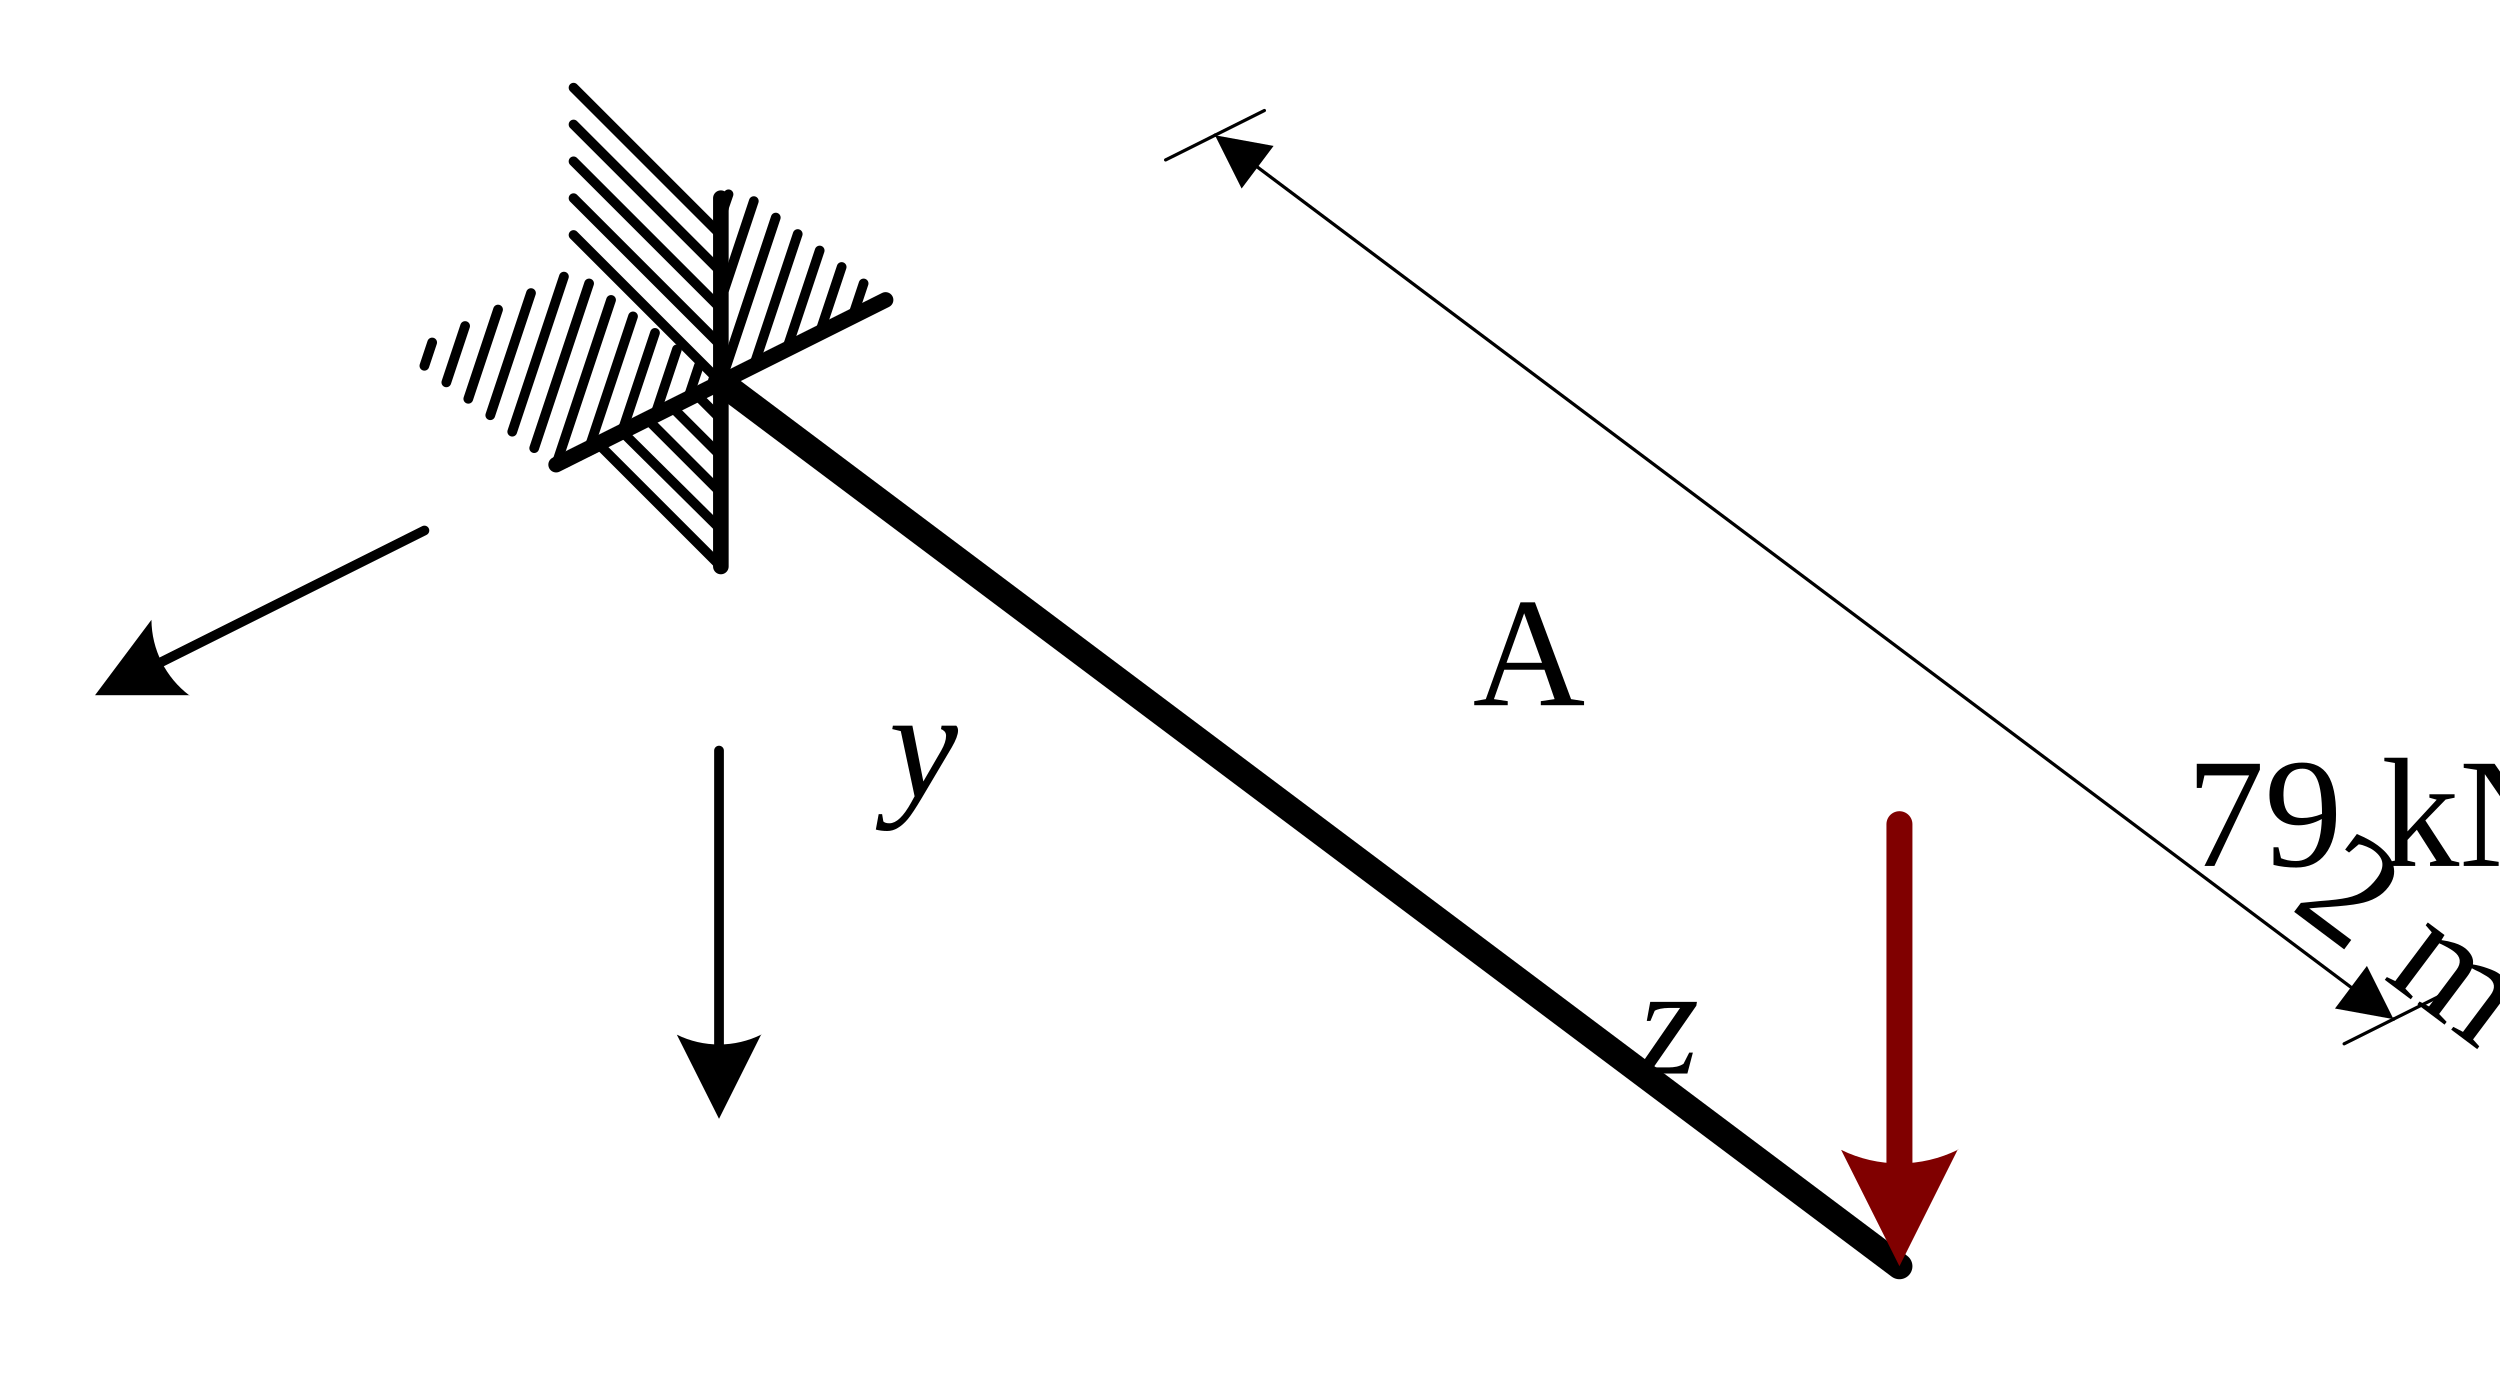
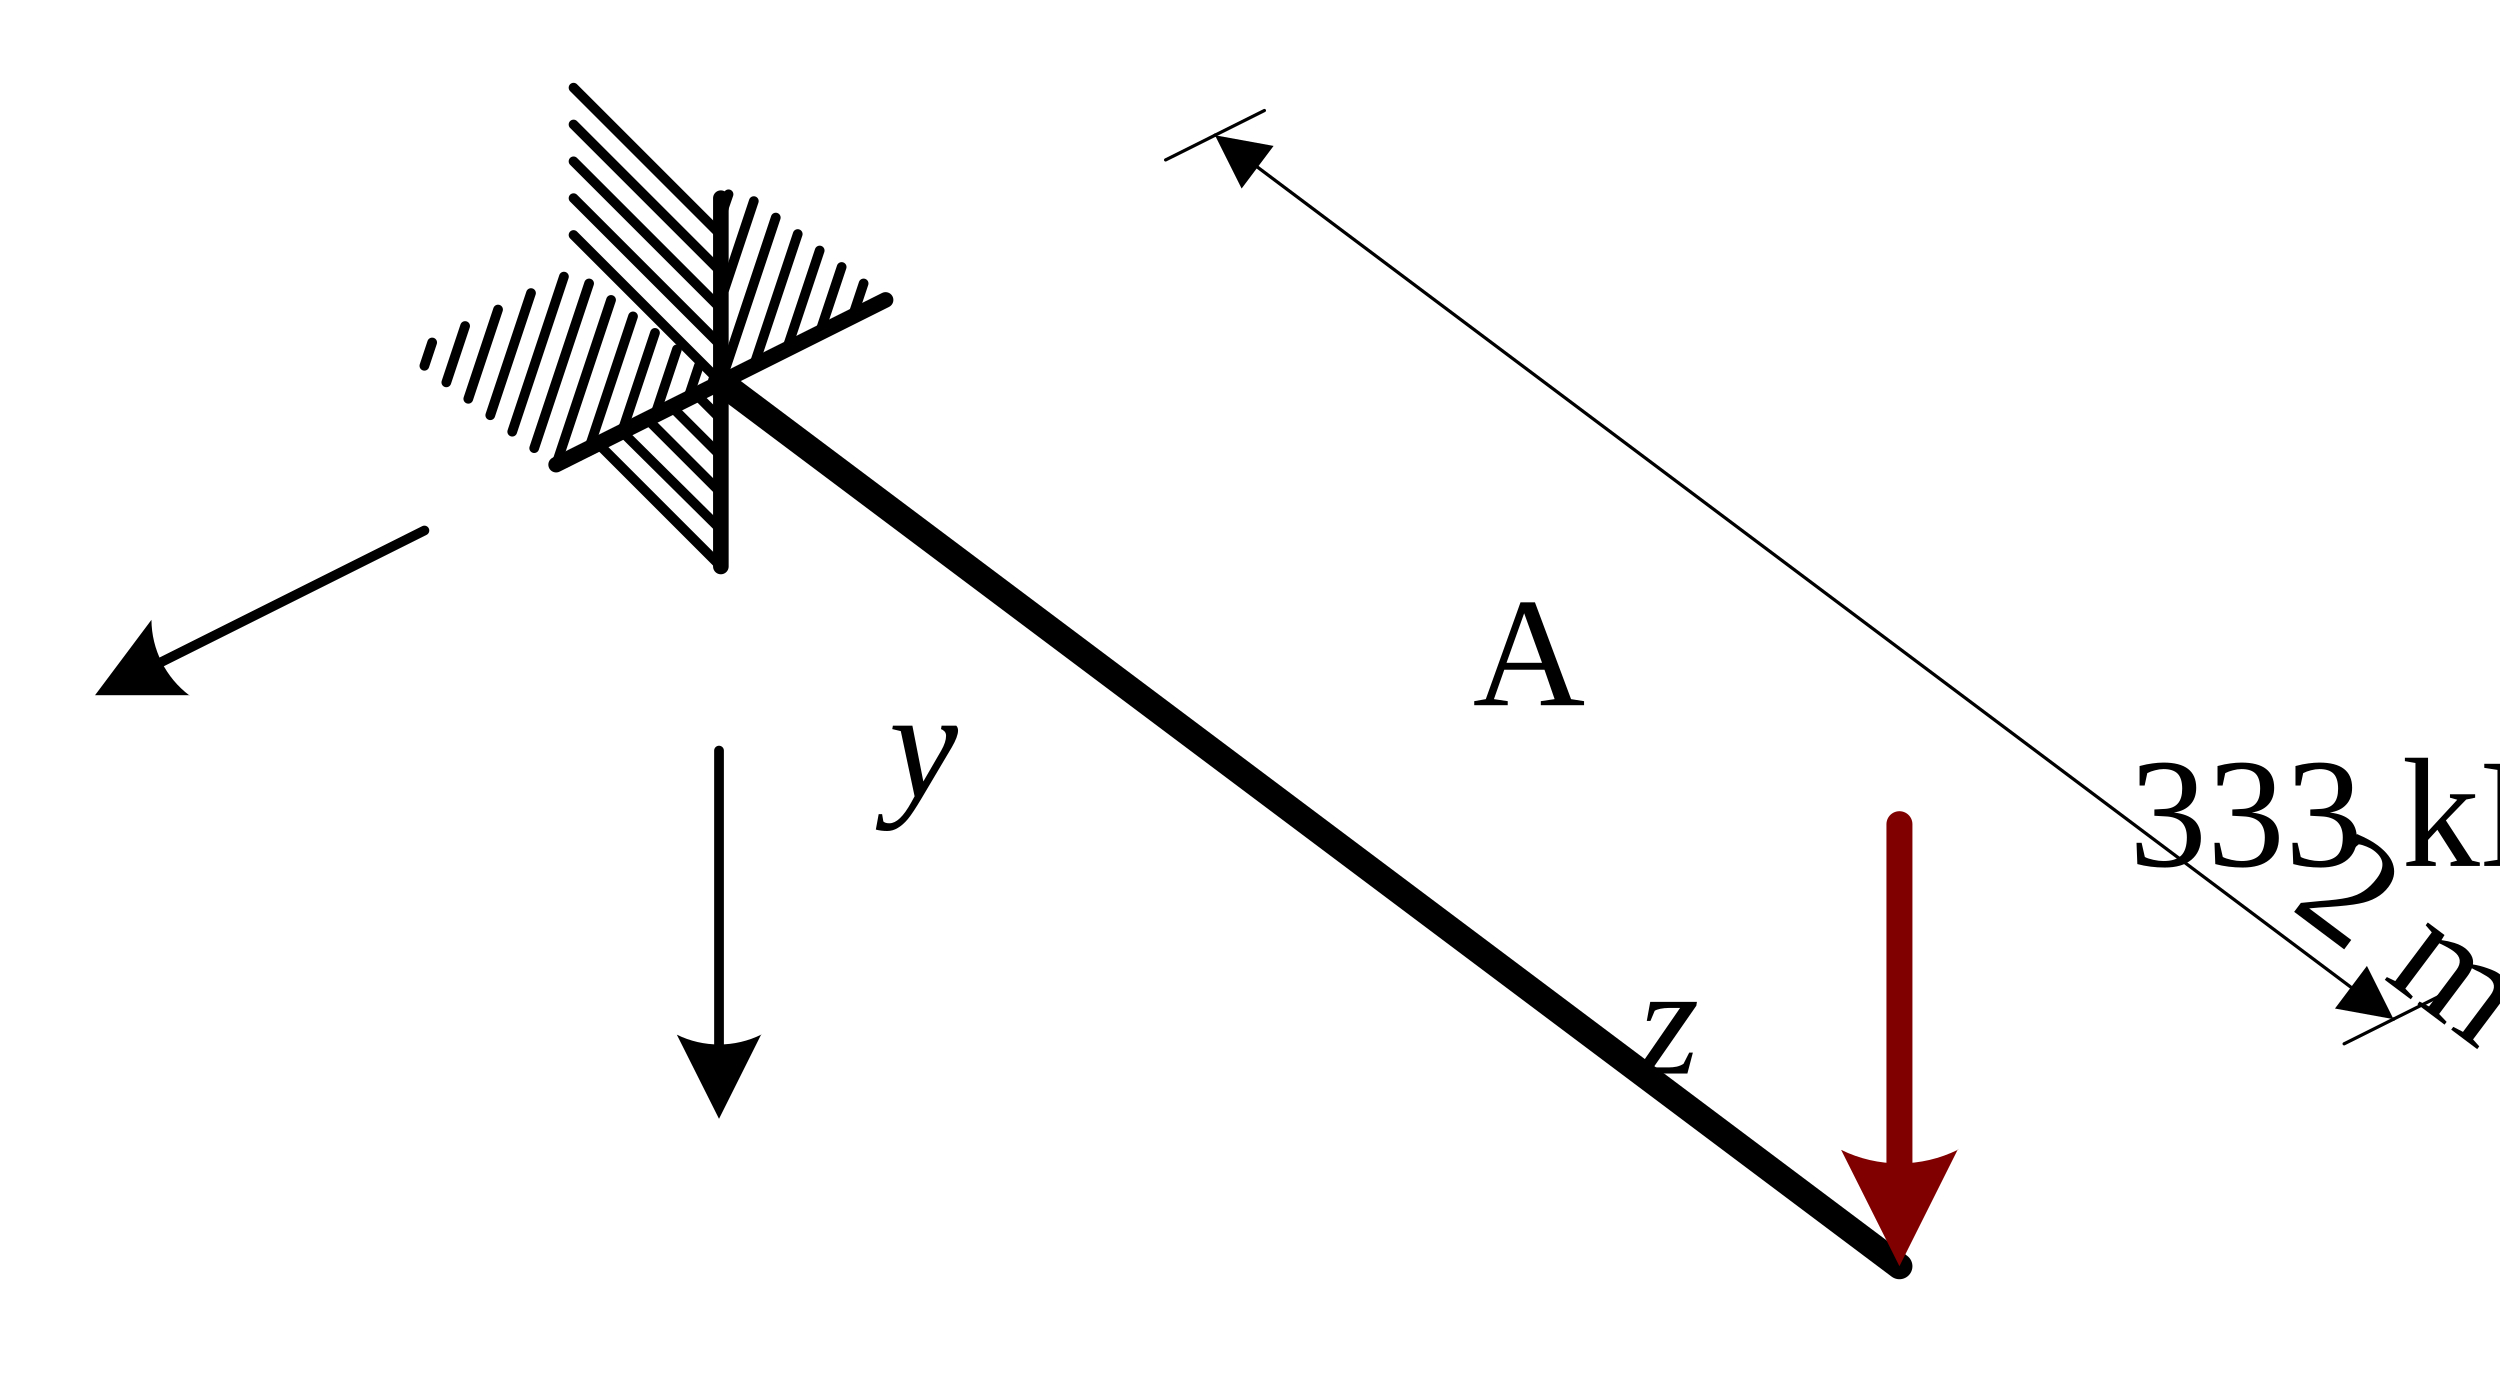
<svg xmlns="http://www.w3.org/2000/svg" xmlns:ns1="http://schemas.microsoft.com/visio/2003/SVGExtensions/" xmlns:xlink="http://www.w3.org/1999/xlink" width="2.672in" height="1.494in" viewBox="0 0 192.419 107.538" xml:space="preserve" color-interpolation-filters="sRGB" class="st14">
  <ns1:documentProperties ns1:langID="1043" ns1:metric="true" ns1:viewMarkup="false" />
  <style type="text/css">
	
		.st1 {stroke:#000000;stroke-linecap:round;stroke-linejoin:round;stroke-width:1.2}
		.st2 {stroke:#000000;stroke-linecap:round;stroke-linejoin:round;stroke-width:0.75}
		.st3 {stroke:#000000;stroke-linecap:round;stroke-linejoin:round;stroke-width:2}
		.st4 {marker-start:url(#mrkr5-100);stroke:#800000;stroke-linecap:round;stroke-linejoin:round;stroke-width:2}
		.st5 {fill:#800000;fill-opacity:1;stroke:#800000;stroke-opacity:1;stroke-width:0.442}
		.st6 {fill:none;stroke:none;stroke-linecap:round;stroke-linejoin:round;stroke-width:0.75}
		.st7 {fill:#000000;font-family:Times New Roman;font-size:1em}
		.st8 {stroke:#000000;stroke-linecap:round;stroke-linejoin:round;stroke-width:0.25}
		.st9 {marker-end:url(#mrkr4-115);marker-start:url(#mrkr4-113);stroke:#000000;stroke-linecap:round;stroke-linejoin:round;stroke-width:0.25}
		.st10 {fill:#000000;fill-opacity:1;stroke:#000000;stroke-opacity:1;stroke-width:0.122}
		.st11 {marker-end:url(#mrkr5-141);stroke:#000000;stroke-linecap:round;stroke-linejoin:round;stroke-width:0.75}
		.st12 {fill:#000000;fill-opacity:1;stroke:#000000;stroke-opacity:1;stroke-width:0.229}
		.st13 {fill:#000000;font-family:Times New Roman;font-size:1em;font-style:italic}
		.st14 {fill:none;fill-rule:evenodd;font-size:12px;overflow:visible;stroke-linecap:square;stroke-miterlimit:3}
	
	</style>
  <defs id="Markers">
    <g id="lend5">
      <path d="M 2 1 L 0 0 L 1.981 -0.993 C 1.672 -0.365 1.673 0.373 1.985 1 " style="stroke:none" />
    </g>
    <marker id="mrkr5-100" class="st5" ns1:arrowType="5" ns1:arrowSize="2" ns1:setback="3.775" refX="3.775" orient="auto" markerUnits="strokeWidth" overflow="visible">
      <use xlink:href="#lend5" transform="scale(2.26) " />
    </marker>
    <g id="lend4">
      <path d="M 2 1 L 0 0 L 2 -1 L 2 1 " style="stroke:none" />
    </g>
    <marker id="mrkr4-113" class="st10" ns1:arrowType="4" ns1:arrowSize="1" ns1:setback="14.96" refX="14.96" orient="auto" markerUnits="strokeWidth" overflow="visible">
      <use xlink:href="#lend4" transform="scale(8.2) " />
    </marker>
    <marker id="mrkr4-115" class="st10" ns1:arrowType="4" ns1:arrowSize="1" ns1:setback="16.4" refX="-16.4" orient="auto" markerUnits="strokeWidth" overflow="visible">
      <use xlink:href="#lend4" transform="scale(-8.2,-8.2) " />
    </marker>
    <marker id="mrkr5-141" class="st12" ns1:arrowType="5" ns1:arrowSize="2" ns1:setback="7.63" refX="-7.63" orient="auto" markerUnits="strokeWidth" overflow="visible">
      <use xlink:href="#lend5" transform="scale(-4.36,-4.36) " />
    </marker>
  </defs>
  <g ns1:mID="0" ns1:index="1" ns1:groupContext="foregroundPage">
    <ns1:pageProperties ns1:drawingScale="0.0393701" ns1:pageScale="0.0393701" ns1:drawingUnits="24" ns1:shadowOffsetX="8.50394" ns1:shadowOffsetY="-8.50394" />
    <g id="group268-1" transform="translate(32.6658,-63.9651)" ns1:mID="268" ns1:groupContext="group">
      <g id="shape269-2" ns1:mID="269" ns1:groupContext="shape" transform="translate(130.357,79.1919) rotate(90)">
        <path d="M0 107.54 L28.35 107.54" class="st1" />
      </g>
      <g id="shape270-5" ns1:mID="270" ns1:groupContext="shape" transform="translate(87.5208,-5.35324) rotate(44.9999)">
        <path d="M0 107.54 L16.04 107.54" class="st2" />
      </g>
      <g id="shape271-8" ns1:mID="271" ns1:groupContext="shape" transform="translate(87.5209,-2.51846) rotate(45)">
        <path d="M0 107.54 L16.04 107.54" class="st2" />
      </g>
      <g id="shape272-11" ns1:mID="272" ns1:groupContext="shape" transform="translate(87.521,0.316155) rotate(45)">
        <path d="M0 107.54 L16.04 107.54" class="st2" />
      </g>
      <g id="shape273-14" ns1:mID="273" ns1:groupContext="shape" transform="translate(87.521,3.15079) rotate(45)">
        <path d="M0 107.54 L16.04 107.54" class="st2" />
      </g>
      <g id="shape274-17" ns1:mID="274" ns1:groupContext="shape" transform="translate(87.521,5.98543) rotate(45)">
        <path d="M0 107.54 L16.04 107.54" class="st2" />
      </g>
      <g id="shape275-20" ns1:mID="275" ns1:groupContext="shape" transform="translate(96.9698,18.2689) rotate(45)">
        <path d="M0 107.54 L2.67 107.54" class="st2" />
      </g>
      <g id="shape276-23" ns1:mID="276" ns1:groupContext="shape" transform="translate(95.08,19.2138) rotate(45)">
        <path d="M0 107.54 L5.35 107.54" class="st2" />
      </g>
      <g id="shape277-26" ns1:mID="277" ns1:groupContext="shape" transform="translate(93.1903,20.1587) rotate(45)">
        <path d="M0 107.54 L8.02 107.54" class="st2" />
      </g>
      <g id="shape278-29" ns1:mID="278" ns1:groupContext="shape" transform="translate(90.8976,20.773) rotate(44.7325)">
        <path d="M0 107.54 L10.71 107.54" class="st2" />
      </g>
      <g id="shape279-32" ns1:mID="279" ns1:groupContext="shape" transform="translate(89.4107,22.0484) rotate(45)">
        <path d="M0 107.54 L13.36 107.54" class="st2" />
      </g>
      <g id="shape280-35" ns1:mID="280" ns1:groupContext="shape" transform="translate(83.5881,183.212) rotate(153.435)">
        <path d="M0 107.54 L28.35 107.54" class="st1" />
      </g>
      <g id="shape281-38" ns1:mID="281" ns1:groupContext="shape" transform="translate(135.825,119.765) rotate(108.435)">
        <path d="M0 107.54 L2.67 107.54" class="st2" />
      </g>
      <g id="shape282-41" ns1:mID="282" ns1:groupContext="shape" transform="translate(134.135,118.498) rotate(108.435)">
        <path d="M0 107.54 L5.35 107.54" class="st2" />
      </g>
      <g id="shape283-44" ns1:mID="283" ns1:groupContext="shape" transform="translate(132.444,117.23) rotate(108.435)">
        <path d="M0 107.54 L8.02 107.54" class="st2" />
      </g>
      <g id="shape284-47" ns1:mID="284" ns1:groupContext="shape" transform="translate(130.754,115.962) rotate(108.435)">
        <path d="M0 107.54 L10.69 107.54" class="st2" />
      </g>
      <g id="shape285-50" ns1:mID="285" ns1:groupContext="shape" transform="translate(129.064,114.695) rotate(108.435)">
        <path d="M0 107.54 L13.36 107.54" class="st2" />
      </g>
      <g id="shape286-53" ns1:mID="286" ns1:groupContext="shape" transform="translate(127.374,113.427) rotate(108.435)">
        <path d="M0 107.54 L7.12 107.54" class="st2" />
      </g>
      <g id="shape287-56" ns1:mID="287" ns1:groupContext="shape" transform="translate(121.458,124.836) rotate(108.435)">
        <path d="M0 107.54 L5.35 107.54" class="st2" />
      </g>
      <g id="shape288-59" ns1:mID="288" ns1:groupContext="shape" transform="translate(119.768,123.569) rotate(108.435)">
        <path d="M0 107.54 L8.02 107.54" class="st2" />
      </g>
      <g id="shape289-62" ns1:mID="289" ns1:groupContext="shape" transform="translate(118.077,122.301) rotate(108.435)">
        <path d="M0 107.54 L10.69 107.54" class="st2" />
      </g>
      <g id="shape290-65" ns1:mID="290" ns1:groupContext="shape" transform="translate(116.387,121.033) rotate(108.435)">
        <path d="M0 107.54 L13.36 107.54" class="st2" />
      </g>
      <g id="shape291-68" ns1:mID="291" ns1:groupContext="shape" transform="translate(114.697,119.765) rotate(108.435)">
        <path d="M0 107.54 L13.36 107.54" class="st2" />
      </g>
      <g id="shape292-71" ns1:mID="292" ns1:groupContext="shape" transform="translate(112.76,119.238) rotate(108.435)">
        <path d="M0 107.54 L12.58 107.54" class="st2" />
      </g>
      <g id="shape293-74" ns1:mID="293" ns1:groupContext="shape" transform="translate(110.225,120.505) rotate(108.435)">
        <path d="M0 107.54 L9.91 107.54" class="st2" />
      </g>
      <g id="shape294-77" ns1:mID="294" ns1:groupContext="shape" transform="translate(107.689,121.773) rotate(108.435)">
        <path d="M0 107.54 L7.24 107.54" class="st2" />
      </g>
      <g id="shape295-80" ns1:mID="295" ns1:groupContext="shape" transform="translate(105.154,123.041) rotate(108.435)">
        <path d="M0 107.54 L4.57 107.54" class="st2" />
      </g>
      <g id="shape296-83" ns1:mID="296" ns1:groupContext="shape" transform="translate(123.148,126.104) rotate(108.435)">
        <path d="M0 107.54 L2.67 107.54" class="st2" />
      </g>
      <g id="shape297-86" ns1:mID="297" ns1:groupContext="shape" transform="translate(102.618,124.308) rotate(108.435)">
        <path d="M0 107.54 L1.89 107.54" class="st2" />
      </g>
      <g id="shape298-89" ns1:mID="298" ns1:groupContext="shape" transform="translate(125.096,113.883) rotate(108.986)">
        <path d="M0 107.54 L1.81 107.54" class="st2" />
      </g>
    </g>
    <g id="shape299-92" ns1:mID="299" ns1:groupContext="shape" transform="translate(120.007,-56.6308) rotate(36.8698)">
      <path d="M0 107.54 L113.39 107.54" class="st3" />
    </g>
    <g id="shape302-95" ns1:mID="302" ns1:groupContext="shape" transform="translate(38.6547,97.4313) rotate(-90)">
      <path d="M7.55 107.54 L7.91 107.54 L34.02 107.54" class="st4" />
    </g>
-     <g id="shape303-101" ns1:mID="303" ns1:groupContext="shape" transform="translate(103.603,-34.5964)">
+     <g id="shape303-101" ns1:mID="303" ns1:groupContext="shape" transform="translate(102.185,-34.5964)">
      <ns1:textBlock ns1:margins="rect(4,4,4,4)" ns1:tabSpace="42.5197" />
      <ns1:textRect cx="25.512" cy="97.617" width="51.03" height="19.843" />
      <rect x="0" y="87.696" width="51.024" height="19.843" class="st6" />
-       <text x="10.68" y="101.22" class="st7" ns1:langID="1043">
-         <ns1:paragraph ns1:horizAlign="1" />
-         <ns1:tabList />79 kN</text>
+       <text x="7.68" y="101.22" class="st7" ns1:langID="1043">
+         <ns1:paragraph ns1:horizAlign="1" />
+         <ns1:tabList />333 kN</text>
    </g>
    <g id="shape304-104" ns1:mID="304" ns1:groupContext="shape" transform="translate(141.608,106.57) rotate(153.435)">
      <path d="M0 107.54 L4.25 107.54" class="st8" />
    </g>
    <g id="shape306-107" ns1:mID="306" ns1:groupContext="shape" transform="translate(158.038,-75.6462) rotate(36.8698)">
      <path d="M3.74 107.54 L4.1 107.54 L109.29 107.54" class="st9" />
    </g>
    <g id="shape307-116" ns1:mID="307" ns1:groupContext="shape" transform="translate(157.354,-74.3172) rotate(36.8698)">
      <ns1:textBlock ns1:margins="rect(4,4,4,4)" ns1:tabSpace="42.5197" />
      <ns1:textRect cx="56.693" cy="100.452" width="113.39" height="14.173" />
      <rect x="0" y="93.365" width="113.386" height="14.173" class="st6" />
      <text x="47.53" y="104.05" class="st7" ns1:langID="1043">
        <ns1:paragraph ns1:horizAlign="1" />
        <ns1:tabList />2 m</text>
    </g>
    <g id="shape309-119" ns1:mID="309" ns1:groupContext="shape" transform="translate(145.411,104.668) rotate(153.435)">
      <path d="M0 107.54 L4.25 107.54" class="st8" />
    </g>
    <g id="shape310-122" ns1:mID="310" ns1:groupContext="shape" transform="translate(232.316,174.601) rotate(153.435)">
      <path d="M0 107.54 L4.25 107.54" class="st8" />
    </g>
    <g id="shape311-125" ns1:mID="311" ns1:groupContext="shape" transform="translate(236.12,172.699) rotate(153.435)">
      <path d="M0 107.54 L4.25 107.54" class="st8" />
    </g>
    <g id="shape320-128" ns1:mID="320" ns1:groupContext="shape" transform="translate(55.3429,-49.7919)">
      <ns1:textBlock ns1:margins="rect(4,4,4,4)" ns1:tabSpace="42.5197" />
      <ns1:textRect cx="7.087" cy="100.452" width="14.18" height="14.173" />
      <rect x="0" y="93.365" width="14.173" height="14.173" class="st6" />
      <text x="4" y="104.05" class="st7" ns1:langID="1043">
        <ns1:paragraph ns1:horizAlign="1" />
        <ns1:tabList />A</text>
    </g>
    <g id="shape321-131" ns1:mID="321" ns1:groupContext="shape" transform="translate(146.052,-3.02021)">
      <ns1:textBlock ns1:margins="rect(4,4,4,4)" ns1:tabSpace="42.5197" />
      <ns1:textRect cx="7.087" cy="100.452" width="14.18" height="14.173" />
      <rect x="0" y="93.365" width="14.173" height="14.173" class="st6" />
      <text x="4" y="104.05" class="st7" ns1:langID="1043">
        <ns1:paragraph ns1:horizAlign="1" />
        <ns1:tabList />B</text>
    </g>
    <g id="group324-134" transform="translate(55.3429,-21.4454)" ns1:mID="324" ns1:groupContext="group">
      <g id="shape325-135" ns1:mID="325" ns1:groupContext="shape" transform="translate(107.538,79.1919) rotate(90)">
        <path d="M0 107.54 L22.62 107.54" class="st11" />
      </g>
      <g id="shape326-142" ns1:mID="326" ns1:groupContext="shape">
        <ns1:textBlock ns1:margins="rect(4,4,4,4)" ns1:tabSpace="42.5197" />
        <ns1:textRect cx="7.087" cy="100.452" width="14.18" height="14.173" />
        <rect x="0" y="93.365" width="14.173" height="14.173" class="st6" />
        <text x="4.75" y="104.05" class="st13" ns1:langID="1043">
          <ns1:paragraph ns1:horizAlign="1" />
          <ns1:tabList />z</text>
      </g>
    </g>
    <g id="shape329-145" ns1:mID="329" ns1:groupContext="shape" transform="translate(80.7585,136.994) rotate(153.435)">
      <path d="M0 107.54 L22.62 107.54" class="st11" />
    </g>
    <g id="shape330-150" ns1:mID="330" ns1:groupContext="shape" transform="translate(9.9886,-42.7052)">
      <ns1:textBlock ns1:margins="rect(4,4,4,4)" ns1:tabSpace="42.5197" />
      <ns1:textRect cx="7.087" cy="100.452" width="14.18" height="14.173" />
      <rect x="0" y="93.365" width="14.173" height="14.173" class="st6" />
      <text x="4.42" y="104.05" class="st13" ns1:langID="1043">
        <ns1:paragraph ns1:horizAlign="1" />
        <ns1:tabList />y</text>
    </g>
  </g>
</svg>
